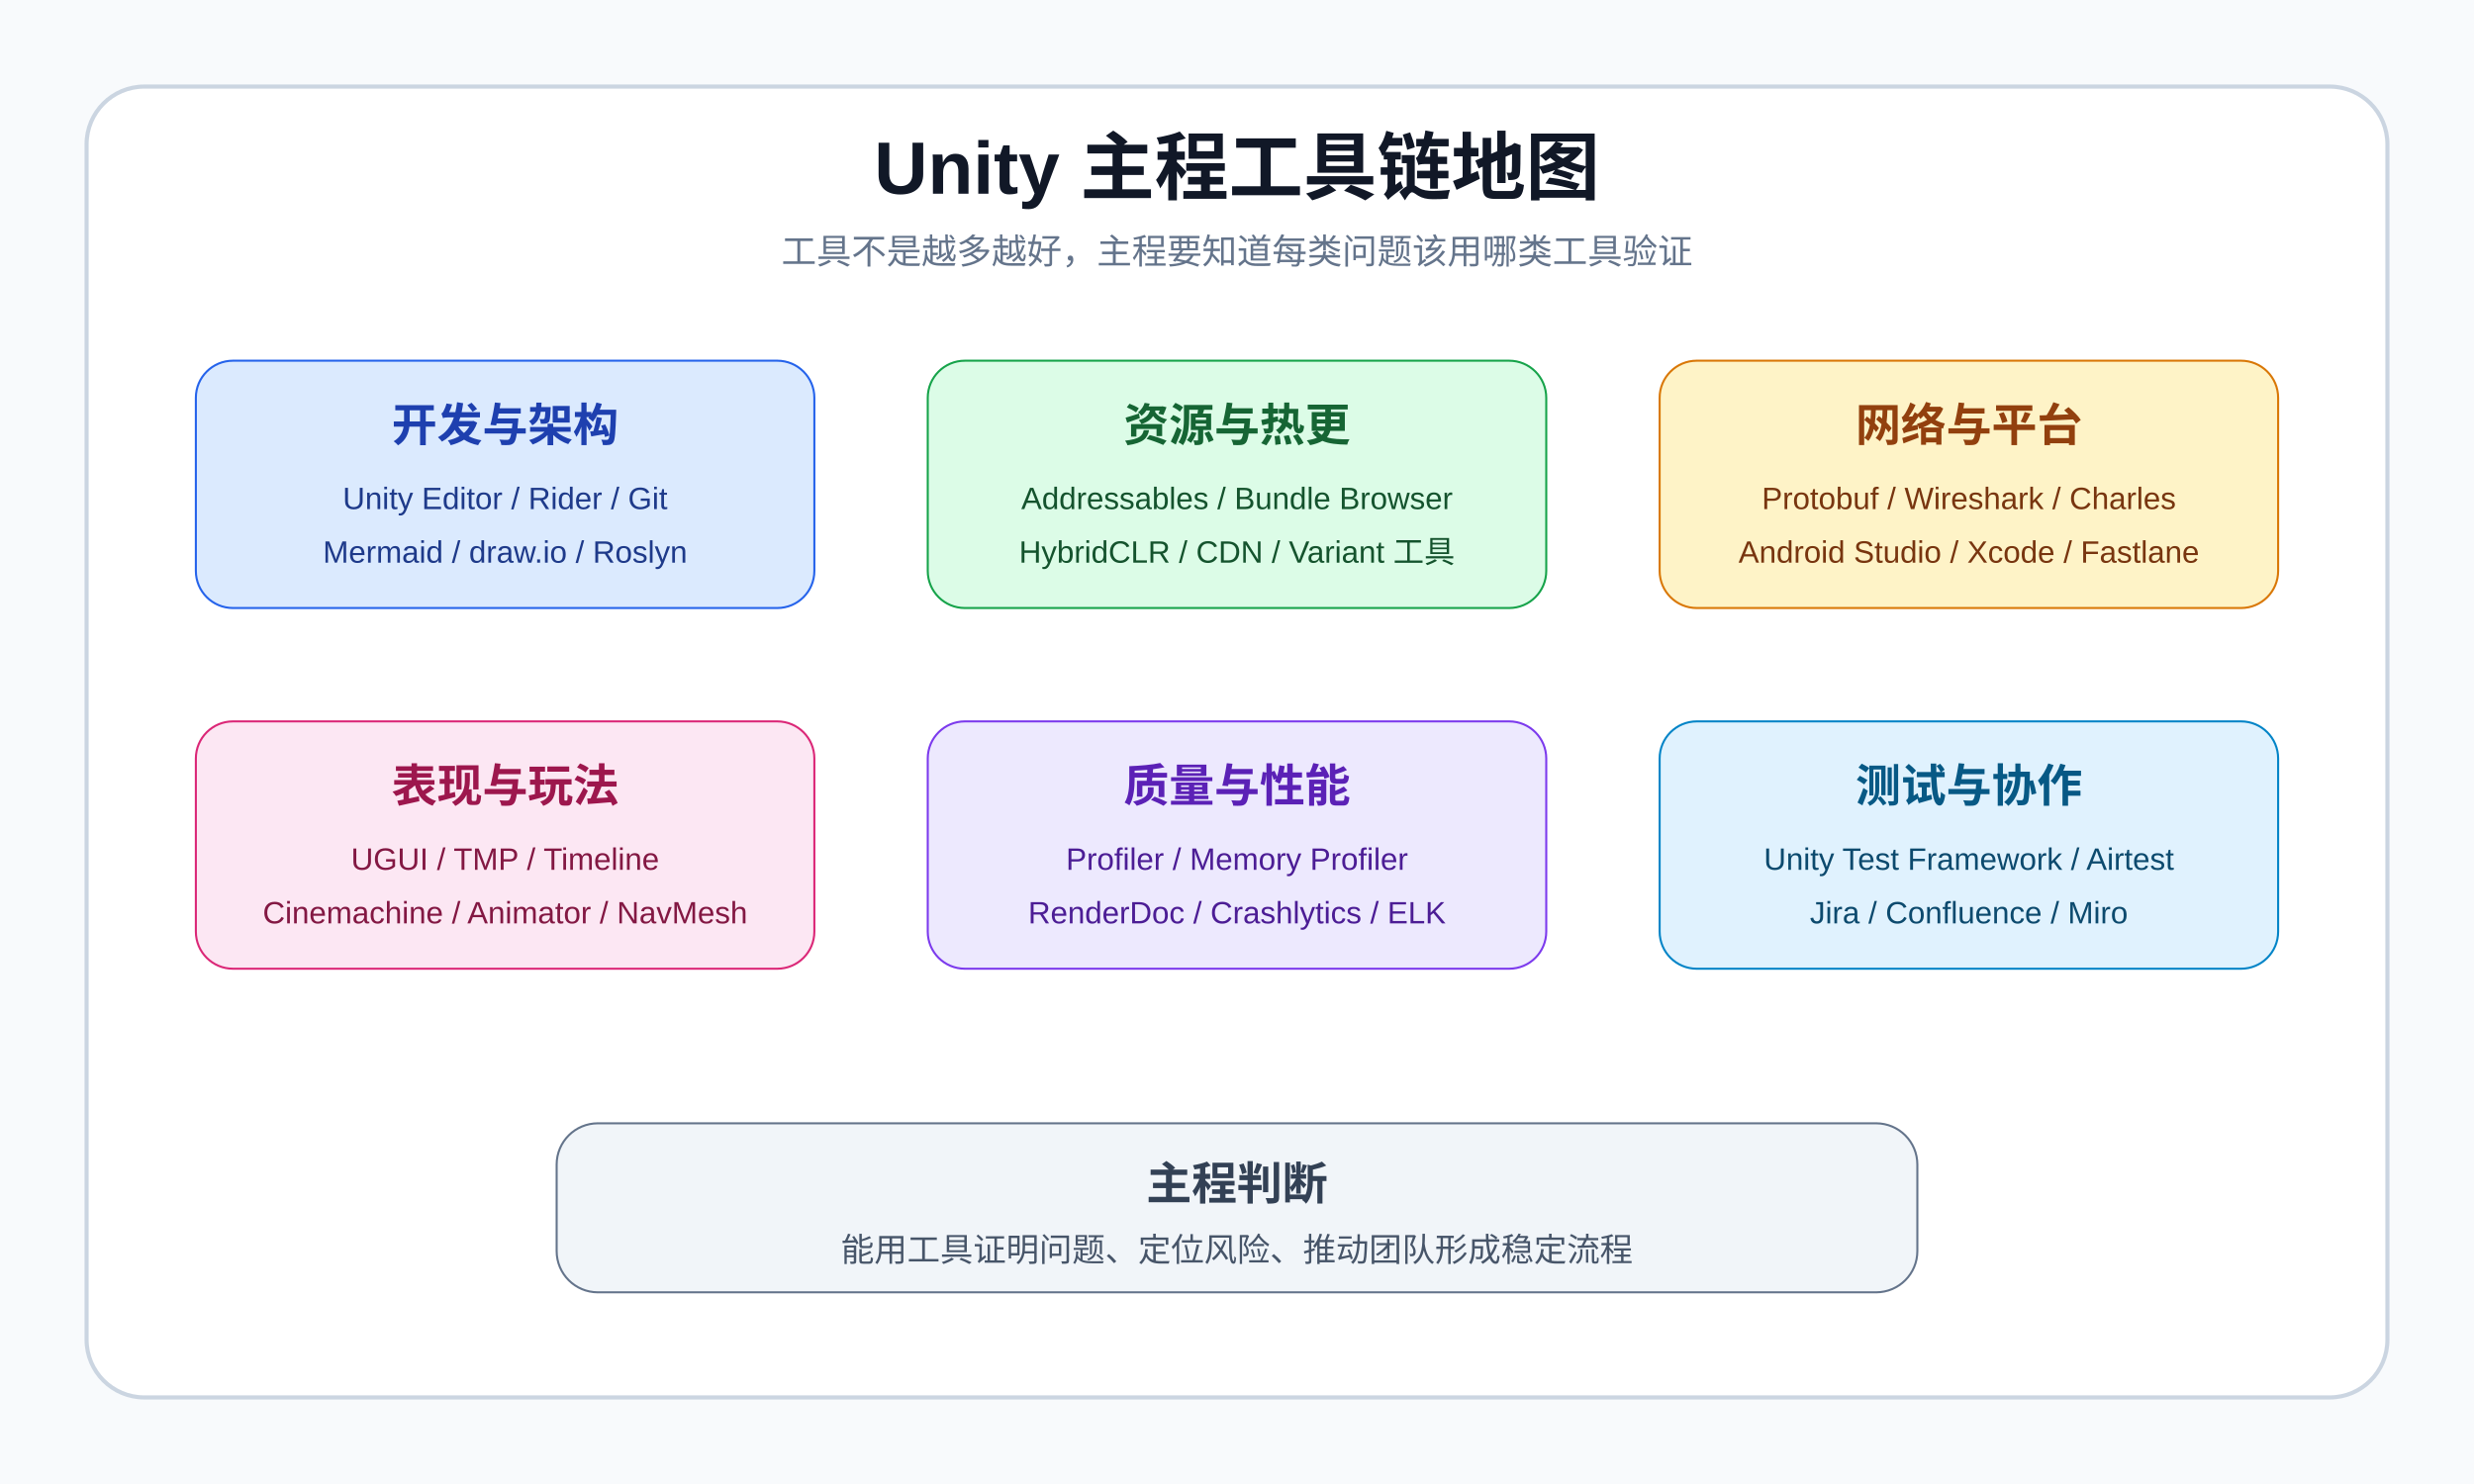
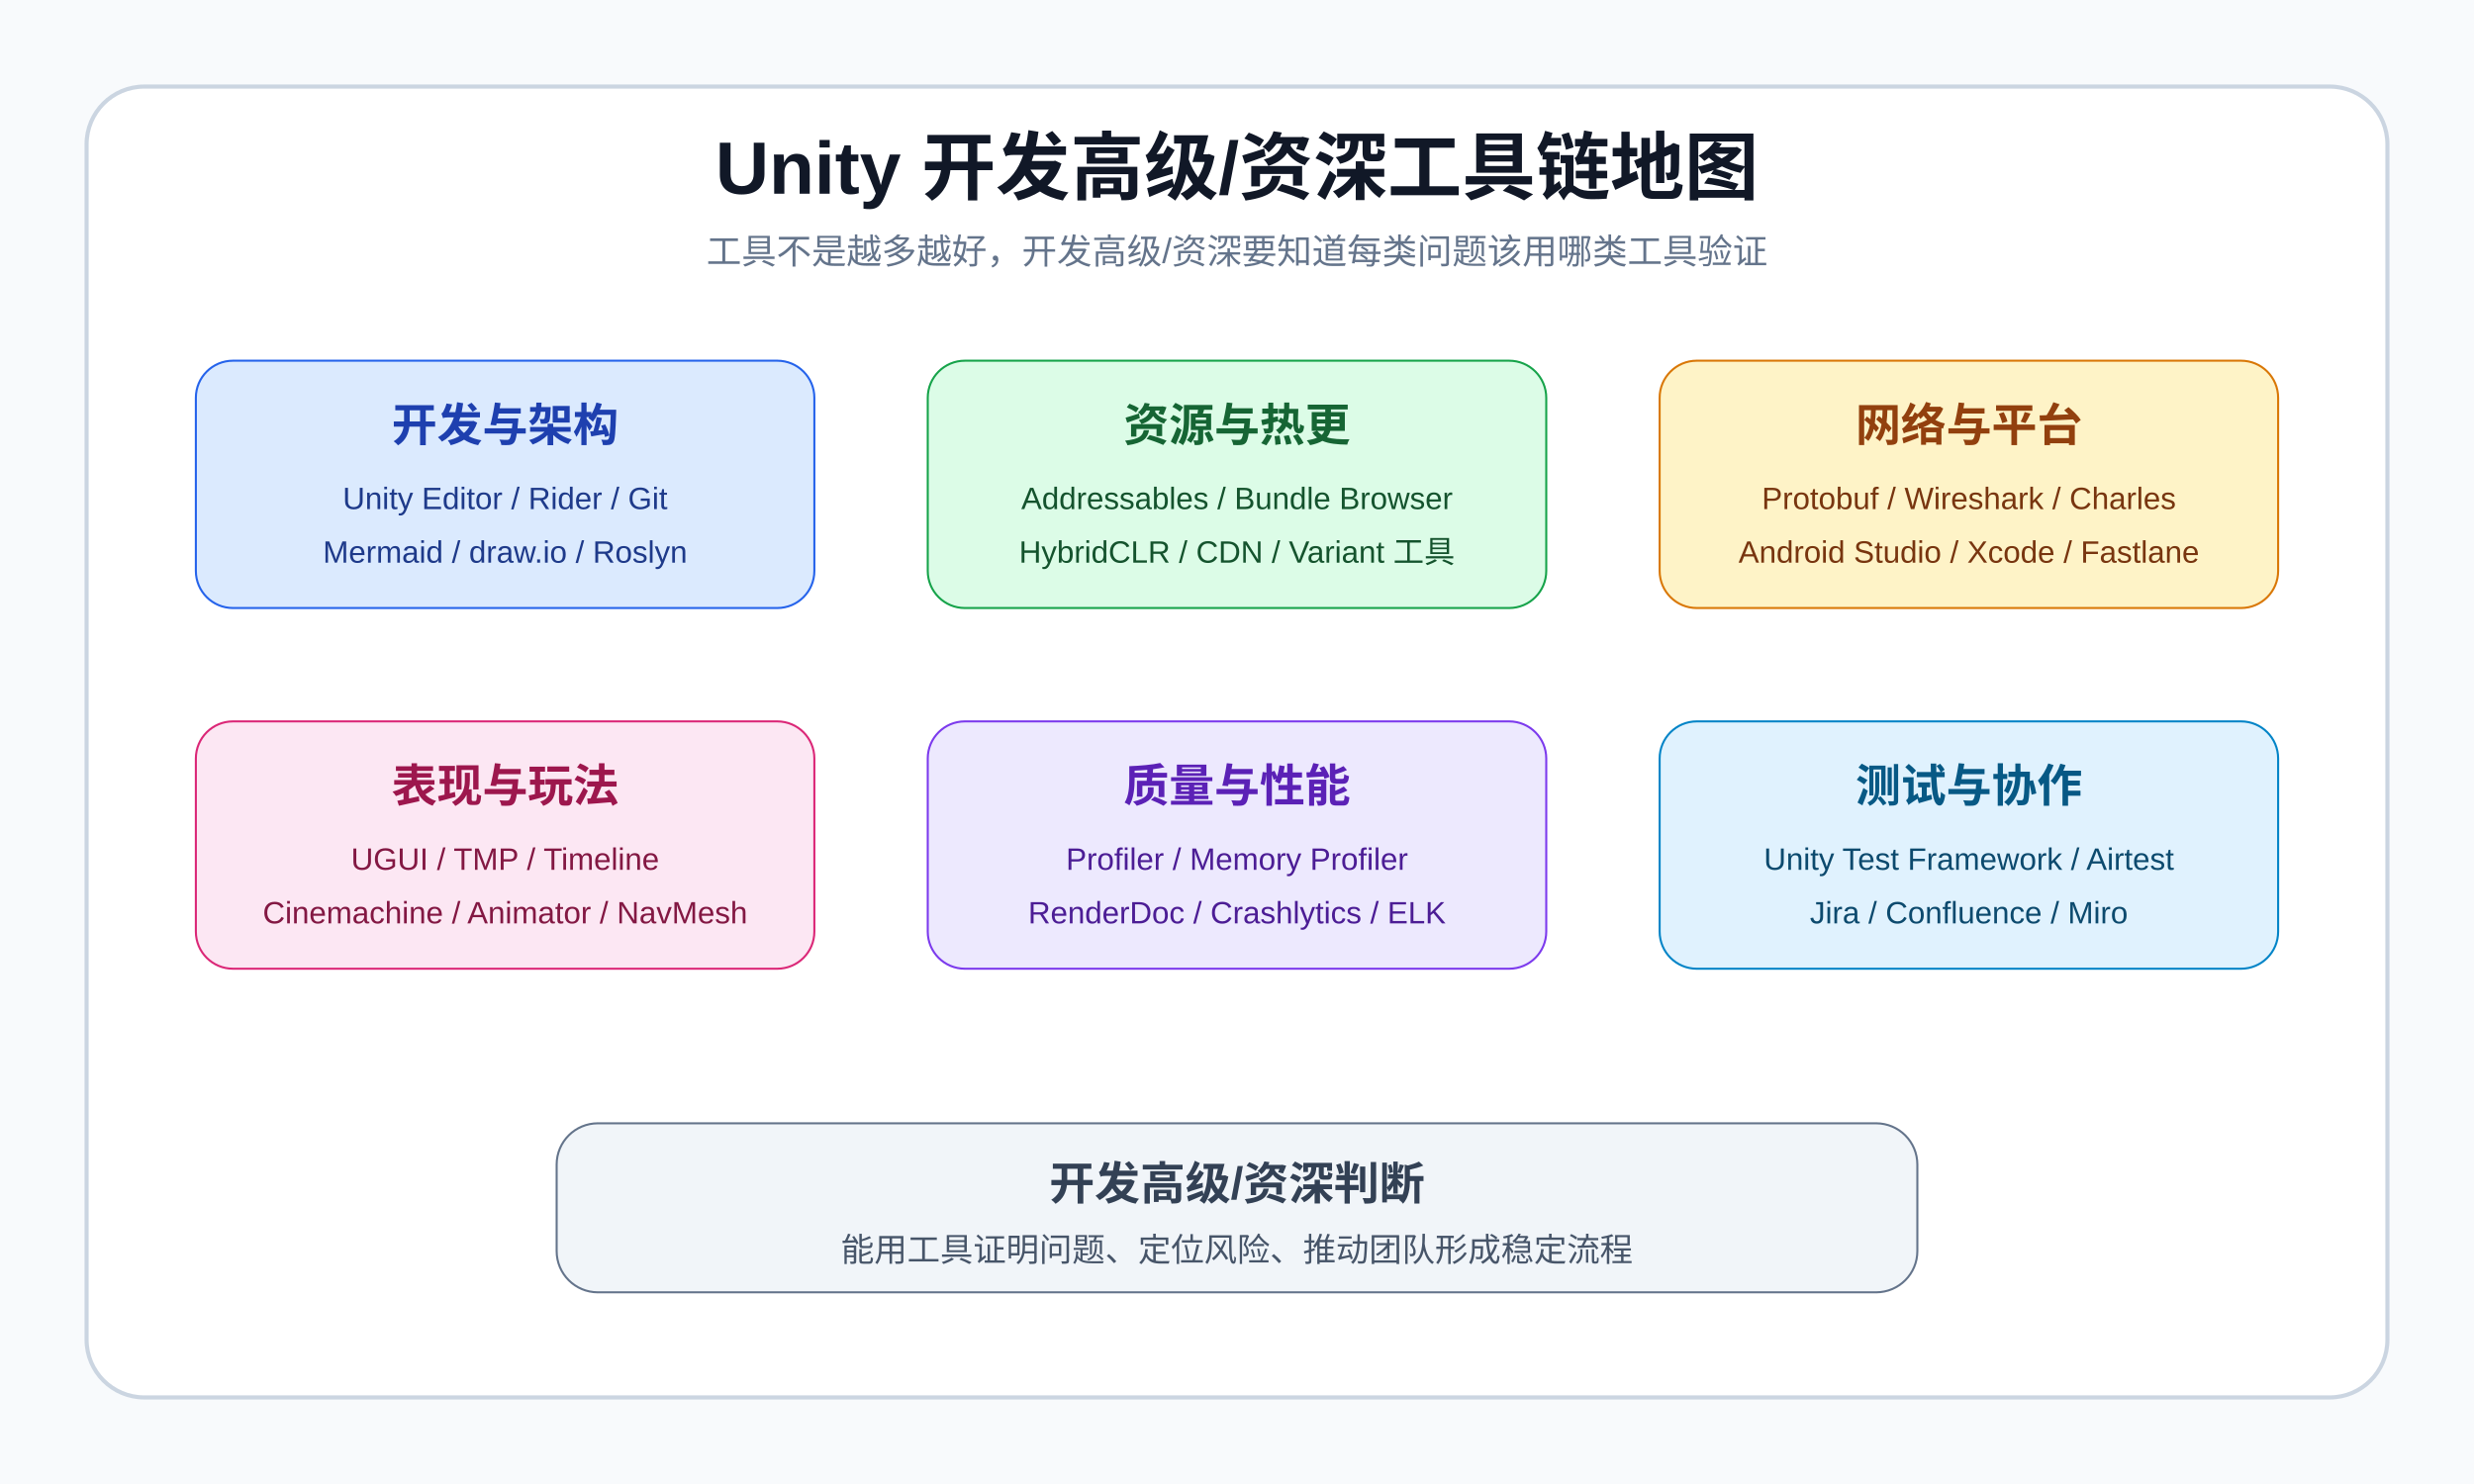
- <svg xmlns="http://www.w3.org/2000/svg" width="1200" height="720" viewBox="0 0 1200 720" role="img" aria-label="Unity 主程工具链地图">
+ <svg xmlns="http://www.w3.org/2000/svg" width="1200" height="720" viewBox="0 0 1200 720" role="img" aria-label="Unity 开发高级/资深工具链地图">
  <rect width="1200" height="720" fill="#f8fafc" />
  <rect x="42" y="42" width="1116" height="636" rx="28" fill="#ffffff" stroke="#cbd5e1" stroke-width="2" />
-   <text x="600" y="94" text-anchor="middle" font-family="Arial, 'PingFang SC', sans-serif" font-size="36" font-weight="700" fill="#111827">Unity 主程工具链地图</text>
-   <text x="600" y="128" text-anchor="middle" font-family="Arial, 'PingFang SC', sans-serif" font-size="17" fill="#64748b">工具不是越多越好，主程要知道每类问题该用哪类工具验证</text>
+   <text x="600" y="94" text-anchor="middle" font-family="Arial, 'PingFang SC', sans-serif" font-size="36" font-weight="700" fill="#111827">Unity 开发高级/资深工具链地图</text>
+   <text x="600" y="128" text-anchor="middle" font-family="Arial, 'PingFang SC', sans-serif" font-size="17" fill="#64748b">工具不是越多越好，开发高级/资深要知道每类问题该用哪类工具验证</text>
  <g font-family="Arial, 'PingFang SC', sans-serif">
    <rect x="95" y="175" width="300" height="120" rx="18" fill="#dbeafe" stroke="#2563eb" />
    <text x="245" y="214" text-anchor="middle" font-size="22" font-weight="700" fill="#1e40af">开发与架构</text>
    <text x="245" y="247" text-anchor="middle" font-size="15" fill="#1e3a8a">Unity Editor / Rider / Git</text>
    <text x="245" y="273" text-anchor="middle" font-size="15" fill="#1e3a8a">Mermaid / draw.io / Roslyn</text>
    <rect x="450" y="175" width="300" height="120" rx="18" fill="#dcfce7" stroke="#16a34a" />
    <text x="600" y="214" text-anchor="middle" font-size="22" font-weight="700" fill="#166534">资源与热更</text>
    <text x="600" y="247" text-anchor="middle" font-size="15" fill="#14532d">Addressables / Bundle Browser</text>
    <text x="600" y="273" text-anchor="middle" font-size="15" fill="#14532d">HybridCLR / CDN / Variant 工具</text>
    <rect x="805" y="175" width="300" height="120" rx="18" fill="#fef3c7" stroke="#d97706" />
    <text x="955" y="214" text-anchor="middle" font-size="22" font-weight="700" fill="#92400e">网络与平台</text>
    <text x="955" y="247" text-anchor="middle" font-size="15" fill="#78350f">Protobuf / Wireshark / Charles</text>
    <text x="955" y="273" text-anchor="middle" font-size="15" fill="#78350f">Android Studio / Xcode / Fastlane</text>
    <rect x="95" y="350" width="300" height="120" rx="18" fill="#fce7f3" stroke="#db2777" />
    <text x="245" y="389" text-anchor="middle" font-size="22" font-weight="700" fill="#9d174d">表现与玩法</text>
    <text x="245" y="422" text-anchor="middle" font-size="15" fill="#831843">UGUI / TMP / Timeline</text>
    <text x="245" y="448" text-anchor="middle" font-size="15" fill="#831843">Cinemachine / Animator / NavMesh</text>
    <rect x="450" y="350" width="300" height="120" rx="18" fill="#ede9fe" stroke="#7c3aed" />
    <text x="600" y="389" text-anchor="middle" font-size="22" font-weight="700" fill="#5b21b6">质量与性能</text>
    <text x="600" y="422" text-anchor="middle" font-size="15" fill="#4c1d95">Profiler / Memory Profiler</text>
    <text x="600" y="448" text-anchor="middle" font-size="15" fill="#4c1d95">RenderDoc / Crashlytics / ELK</text>
    <rect x="805" y="350" width="300" height="120" rx="18" fill="#e0f2fe" stroke="#0284c7" />
    <text x="955" y="389" text-anchor="middle" font-size="22" font-weight="700" fill="#075985">测试与协作</text>
    <text x="955" y="422" text-anchor="middle" font-size="15" fill="#0c4a6e">Unity Test Framework / Airtest</text>
    <text x="955" y="448" text-anchor="middle" font-size="15" fill="#0c4a6e">Jira / Confluence / Miro</text>
    <rect x="270" y="545" width="660" height="82" rx="20" fill="#f1f5f9" stroke="#64748b" />
-     <text x="600" y="582" text-anchor="middle" font-size="22" font-weight="700" fill="#334155">主程判断</text>
+     <text x="600" y="582" text-anchor="middle" font-size="22" font-weight="700" fill="#334155">开发高级/资深判断</text>
    <text x="600" y="612" text-anchor="middle" font-size="16" fill="#475569">能用工具证明问题、定位风险、推动团队形成稳定流程</text>
  </g>
</svg>
